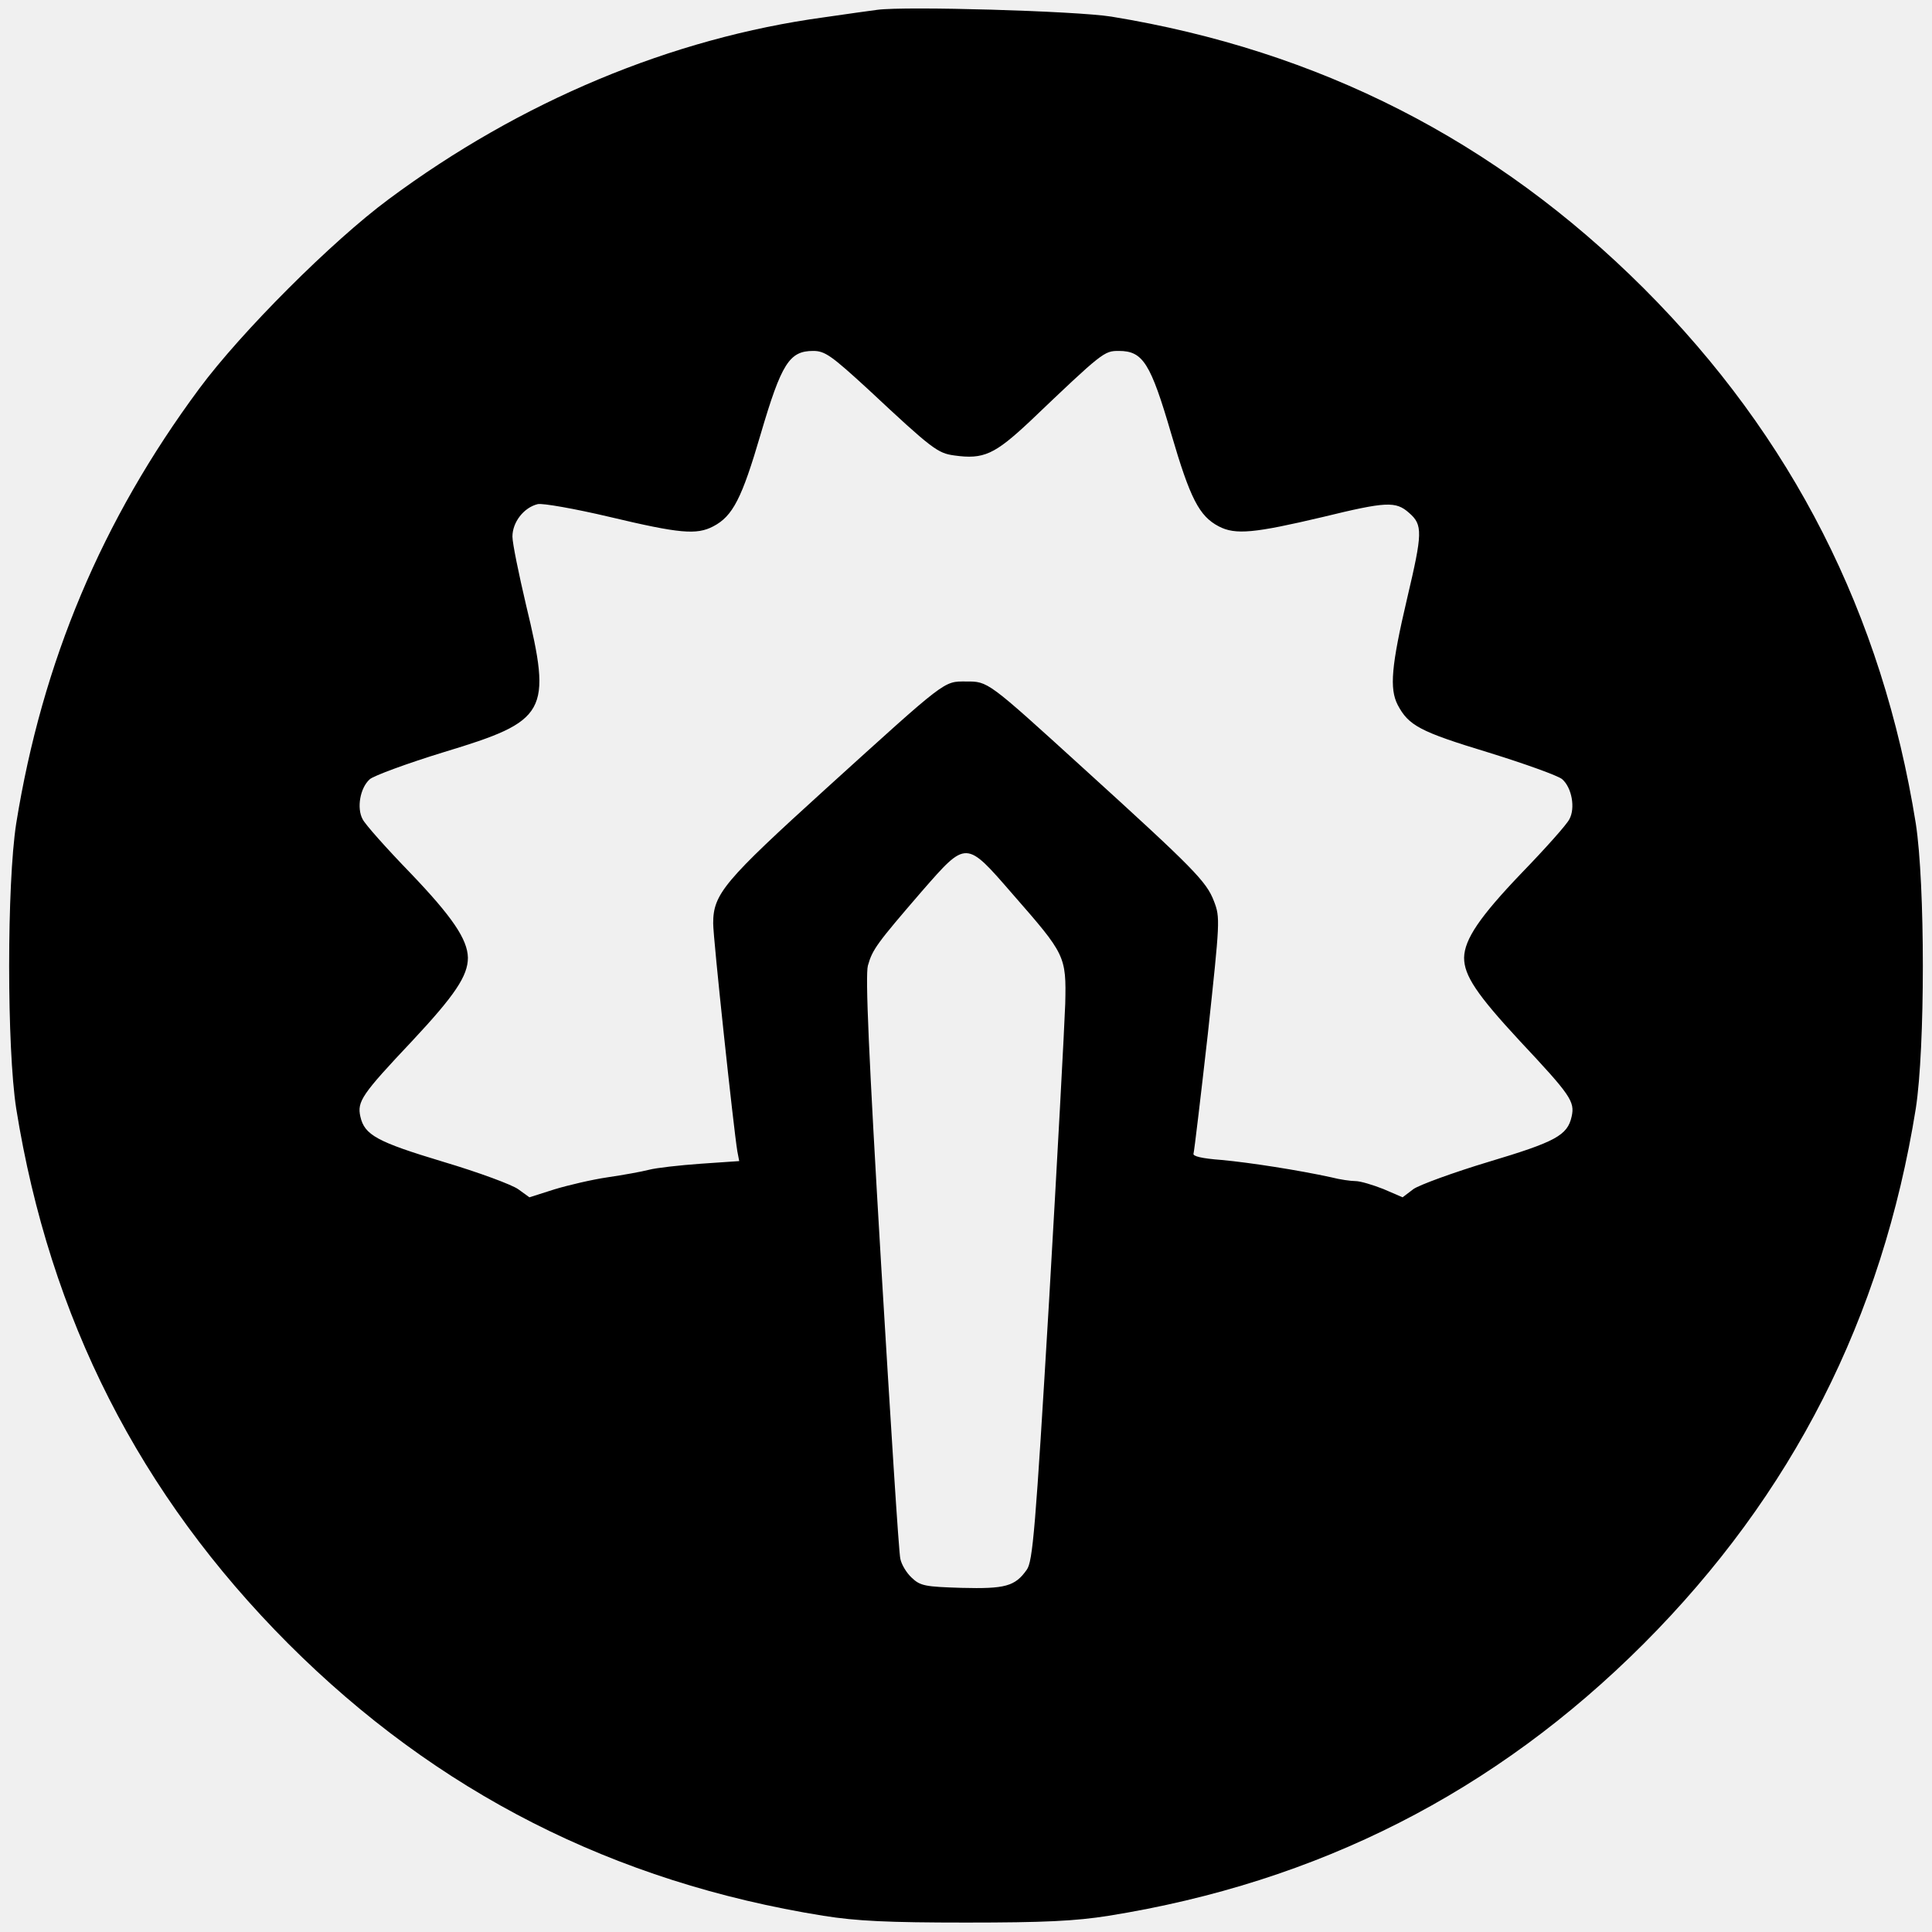
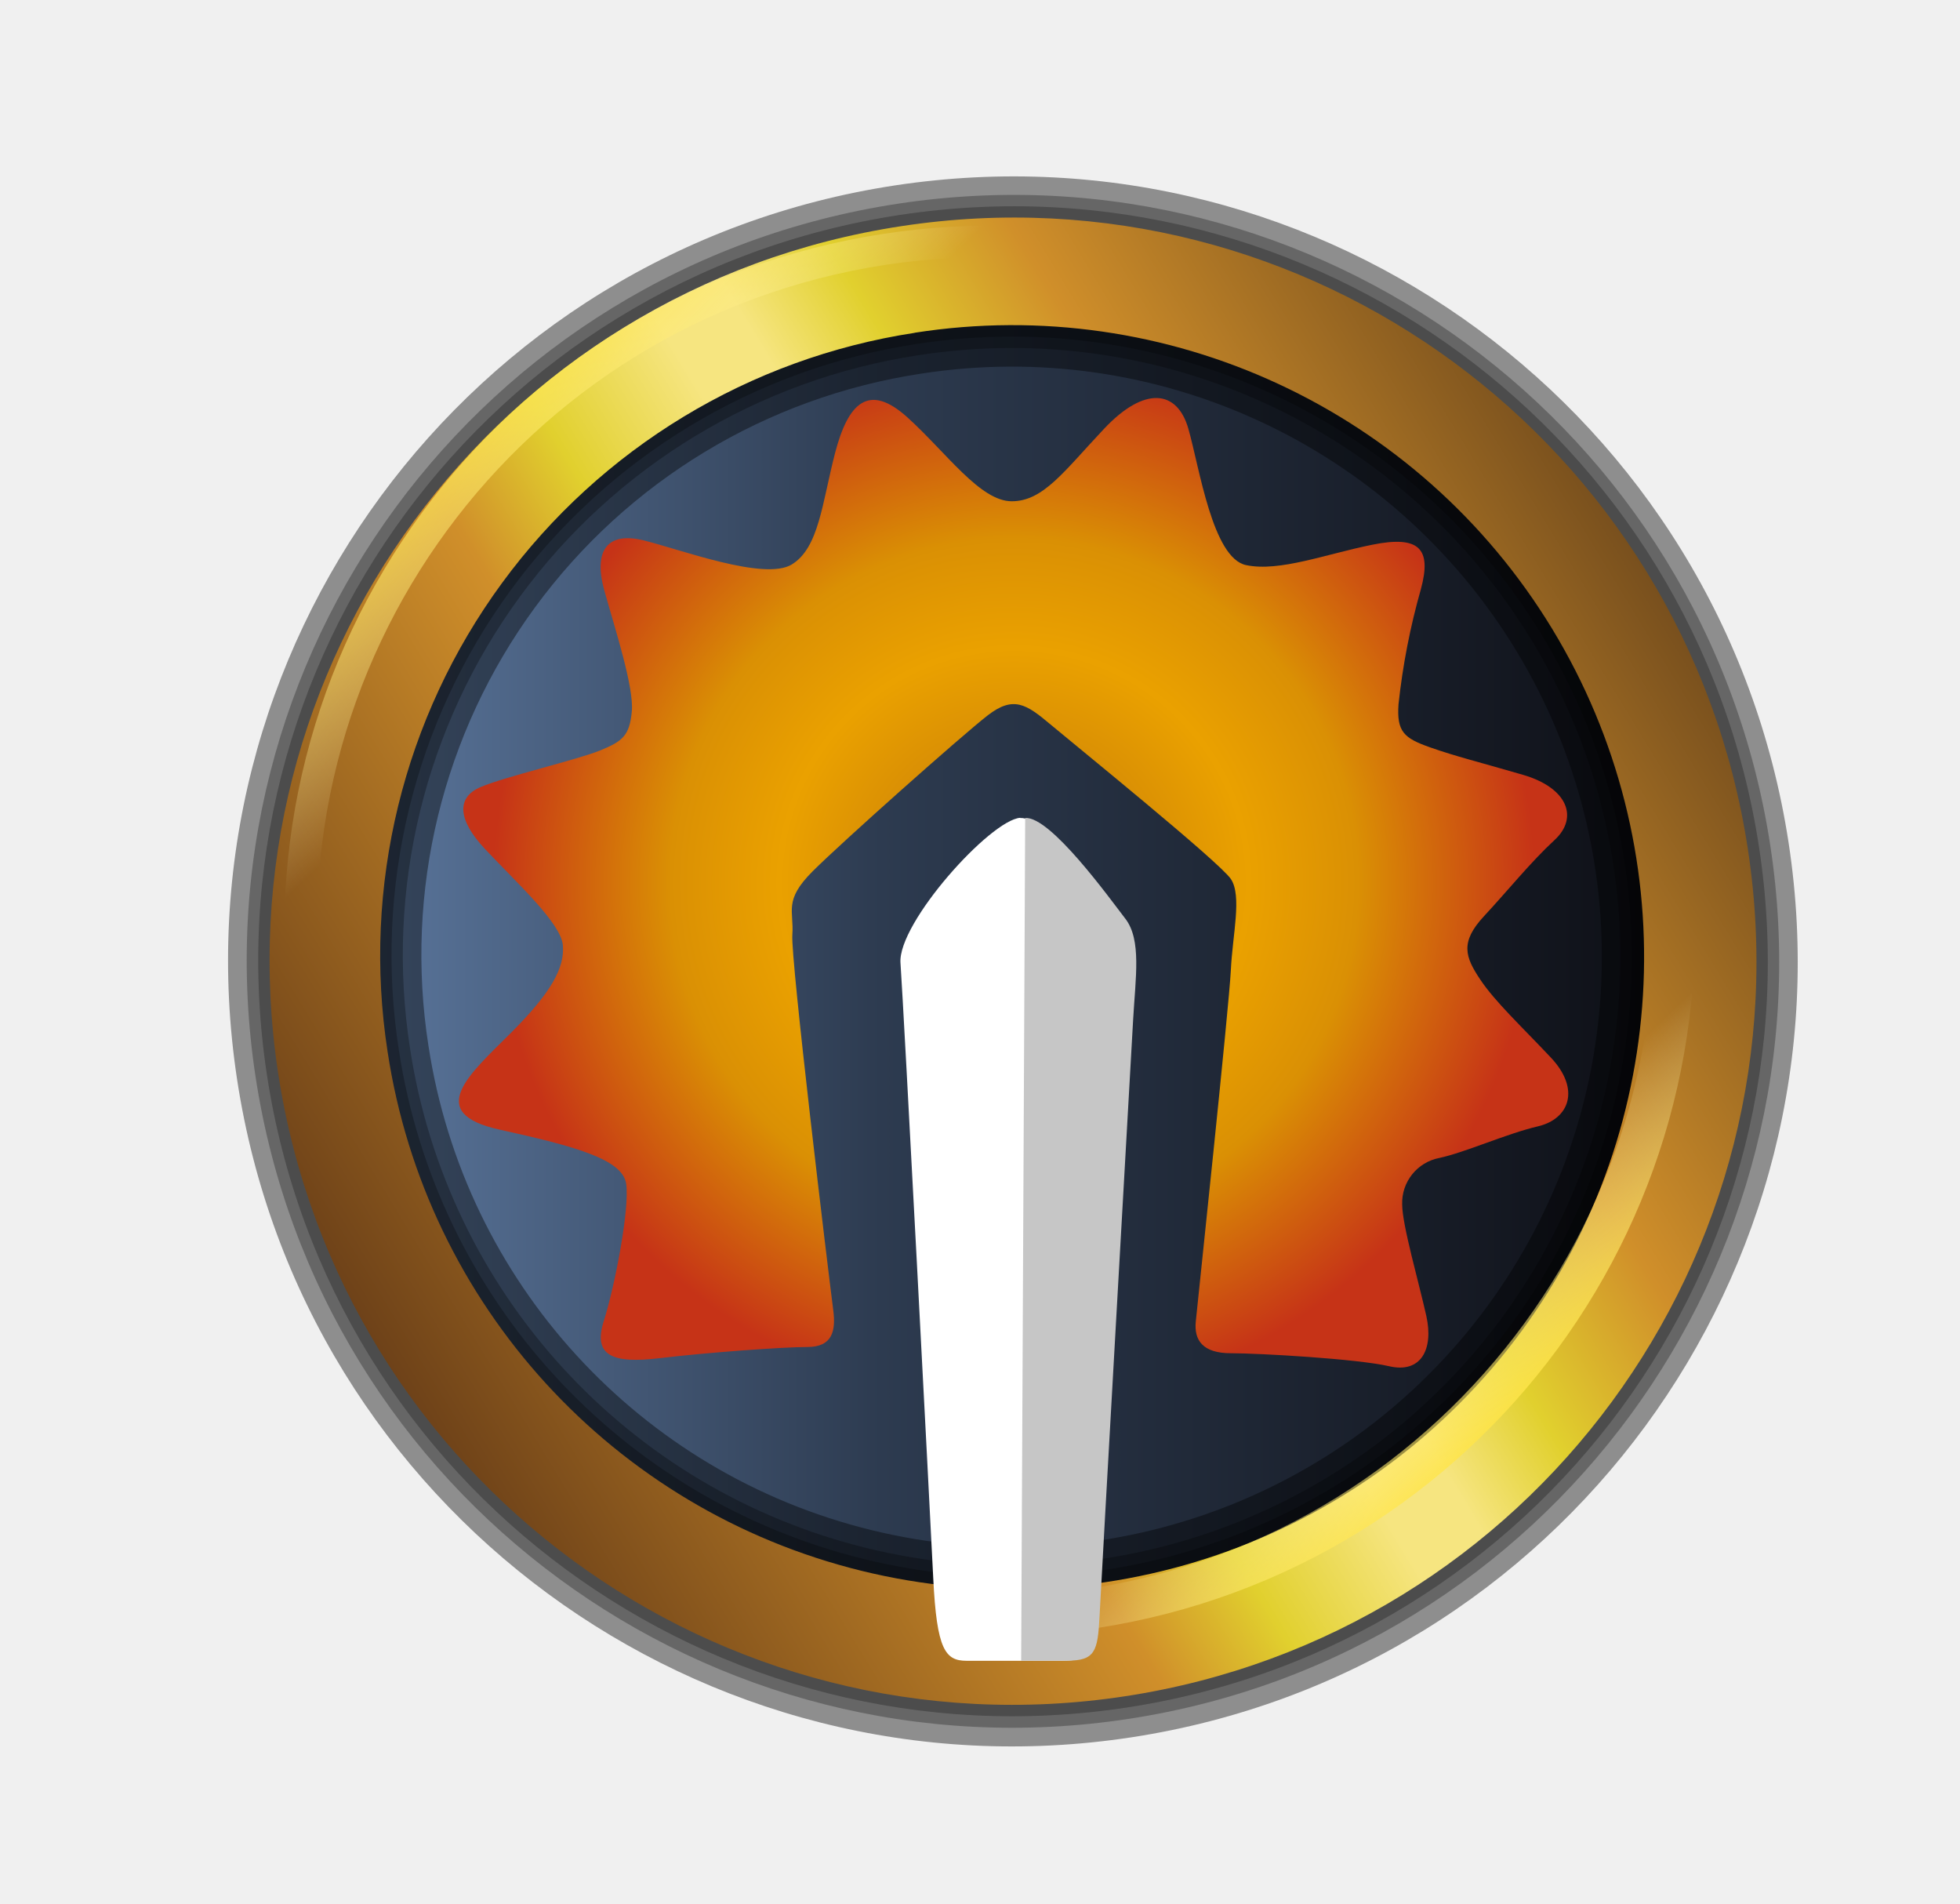
- <svg xmlns="http://www.w3.org/2000/svg" version="1.0" width="512pt" height="512pt" viewBox="0 0 512 512" preserveAspectRatio="xMidYMid meet">
-   <g transform="translate(0,512) scale(0.1,-0.1)" fill="#000000" stroke="none">
-     <path d="M2325 5094 c-16 -2 -80 -11 -142 -20 -403 -55 -803 -222 -1153 -482 -150 -111 -391 -352 -502 -502 -258 -348 -416 -724 -485 -1152 -25 -161 -25 -595 0 -756 89 -555 327 -1023 721 -1418 394 -394 863 -632 1418 -721 88 -14 171 -18 378 -18 207 0 290 4 378 18 555 89 1024 327 1418 721 394 395 632 863 721 1418 25 161 25 595 0 756 -89 555 -327 1024 -721 1418 -393 392 -860 630 -1411 720 -95 15 -545 28 -620 18z m-24 -1006 c170 -159 184 -169 228 -175 78 -11 107 3 200 90 194 185 197 187 236 187 64 0 84 -32 139 -220 50 -171 74 -218 126 -245 44 -23 94 -18 276 25 168 41 193 42 228 11 37 -32 36 -53 -5 -227 -42 -179 -47 -239 -25 -282 29 -55 59 -71 240 -126 97 -30 186 -62 196 -71 26 -23 35 -77 19 -106 -6 -13 -64 -78 -127 -143 -110 -115 -151 -175 -152 -224 0 -47 33 -97 148 -221 134 -143 146 -160 137 -200 -11 -50 -43 -67 -220 -120 -93 -28 -183 -61 -199 -72 l-29 -22 -51 22 c-28 11 -61 21 -74 21 -12 0 -41 4 -64 10 -87 19 -215 39 -291 46 -53 4 -77 10 -74 17 2 7 19 150 38 318 32 299 33 307 16 351 -20 52 -52 85 -347 353 -254 231 -251 229 -310 229 -60 0 -50 7 -370 -283 -271 -246 -300 -280 -300 -358 0 -40 54 -543 64 -604 l5 -26 -102 -7 c-56 -4 -118 -11 -137 -16 -19 -5 -69 -14 -110 -20 -41 -6 -105 -21 -141 -32 l-66 -21 -29 21 c-16 12 -105 45 -199 73 -176 53 -209 71 -220 120 -9 40 4 59 137 200 114 122 148 173 148 221 -1 49 -42 109 -152 224 -63 65 -121 130 -127 143 -16 29 -7 83 19 106 10 9 99 42 197 72 274 83 286 104 217 390 -19 81 -36 163 -36 181 0 38 30 77 67 86 12 3 98 -12 191 -34 185 -44 230 -48 274 -25 52 27 76 74 126 245 55 187 76 220 139 220 31 0 48 -12 146 -102z m383 -1338 c139 -159 142 -163 139 -290 -2 -58 -21 -413 -43 -790 -36 -604 -43 -688 -59 -710 -31 -44 -57 -51 -173 -48 -96 3 -109 5 -132 27 -14 13 -27 35 -30 50 -4 14 -26 366 -51 781 -33 555 -42 765 -35 791 12 43 24 59 143 197 119 136 116 136 241 -8z" />
-   </g>
+ <svg xmlns="http://www.w3.org/2000/svg" id="Layer_1" data-name="Layer 1" viewBox="0 0 214.05 207.84">
+   <defs>
+     <style>.cls-1{fill:url(#linear-gradient);}.cls-2,.cls-3,.cls-4{fill:#000100;}.cls-2{fill-opacity:0.26;}.cls-3{fill-opacity:0.28;}.cls-4{fill-opacity:0.41;}.cls-5{fill:url(#linear-gradient-2);}.cls-6{fill:url(#linear-gradient-3);}.cls-7{fill:url(#radial-gradient);}.cls-8{fill:#fff;}.cls-9{fill:#c6c6c6;}</style>
+     <linearGradient id="linear-gradient" x1="37.88" y1="105.32" x2="183.59" y2="105.32" gradientUnits="userSpaceOnUse">
+       <stop offset="0" stop-color="#5c789f" />
+       <stop offset="0.4" stop-color="#2d3b50" />
+       <stop offset="1" stop-color="#0d0e14" />
+     </linearGradient>
+     <linearGradient id="linear-gradient-2" x1="-162.73" y1="91.3" x2="24" y2="13.57" gradientTransform="translate(174.04 40.98) rotate(-8.71)" gradientUnits="userSpaceOnUse">
+       <stop offset="0" stop-color="#502a13" />
+       <stop offset="0.35" stop-color="#d08f2a" />
+       <stop offset="0.42" stop-color="#e1d02e" />
+       <stop offset="0.5" stop-color="#f6e580" />
+       <stop offset="0.54" stop-color="#f6e580" />
+       <stop offset="0.6" stop-color="#e1d02e" />
+       <stop offset="0.69" stop-color="#d08f2a" />
+       <stop offset="1" stop-color="#462b16" />
+     </linearGradient>
+     <linearGradient id="linear-gradient-3" x1="-27.41" y1="116.46" x2="-123.93" y2="-20.33" gradientTransform="translate(174.04 40.98) rotate(-8.71)" gradientUnits="userSpaceOnUse">
+       <stop offset="0" stop-color="#ffe12b" />
+       <stop offset="0.14" stop-color="#fff7c7" stop-opacity="0" />
+       <stop offset="0.82" stop-color="#fff7c7" stop-opacity="0" />
+       <stop offset="1" stop-color="#ffe12b" />
+     </linearGradient>
+     <radialGradient id="radial-gradient" cx="110.74" cy="96.38" r="56.86" gradientUnits="userSpaceOnUse">
+       <stop offset="0" stop-color="#c43e17" />
+       <stop offset="0.28" stop-color="#da9004" />
+       <stop offset="0.45" stop-color="#eaa100" />
+       <stop offset="0.66" stop-color="#da9004" />
+       <stop offset="1" stop-color="#c63317" />
+     </radialGradient>
+   </defs>
+   <path class="cls-1" d="M177.87,133.68a73,73,0,1,1,5.72-28.36A73.15,73.15,0,0,1,177.87,133.68Z" />
+   <path class="cls-2" d="M98.26,23.47a82.42,82.42,0,1,0,93.84,69A82.39,82.39,0,0,0,98.26,23.47Zm1.82,14.09a67.71,67.71,0,1,1-56.52,77.1,67.49,67.49,0,0,1,56.52-77.1h0Z" />
+   <path class="cls-3" d="M98.07,22.24A83.67,83.67,0,1,0,193.33,92.3,83.65,83.65,0,0,0,98.07,22.24Zm2.19,16.55a66.47,66.47,0,1,1-55.48,75.69A66.24,66.24,0,0,1,100.26,38.79Z" />
+   <path class="cls-4" d="M97.76,20.24A85.7,85.7,0,1,0,195.33,92,85.71,85.71,0,0,0,97.76,20.24Zm2.81,20.56a64.44,64.44,0,1,1-53.78,73.37A64.17,64.17,0,0,1,100.57,40.8Z" />
+   <path id="x" class="cls-5" d="M98.45,24.69a81.18,81.18,0,1,0,92.43,68,81.13,81.13,0,0,0-92.43-68h0Zm1.44,11.64a69,69,0,1,1-57.56,78.51A68.76,68.76,0,0,1,99.89,36.34Z" />
+   <path class="cls-6" d="M96.5,25.53A77,77,0,1,0,184.18,90,76.9,76.9,0,0,0,96.5,25.53Zm0.18,3.39a73,73,0,0,1,83.07,61.2c6.11,39.87-21.18,77.28-60.92,83.36A73.12,73.12,0,0,1,96.68,28.92h0Z" />
+   <path class="cls-7" d="M91,143.06c-0.58-4.47-4.67-38.38-4.47-41s-1-3.72,2.23-6.94,16.25-14.79,19.09-17,4.26-1.22,6.9,1,18.43,15,19.67,16.85,0.18,6.09,0,9.95-3.63,36.35-3.83,38.38,0.76,3.45,3.83,3.45,13.83,0.61,17.29,1.42,4.87-1.83,4.06-5.48-2.64-9.95-2.64-12.18a5,5,0,0,1,4.06-5.08c2.84-.61,7.31-2.64,10.76-3.45s4.67-4.06,1.42-7.51-6.09-6.09-7.72-8.53-2.23-4.06.41-6.9,5.08-5.89,7.72-8.33,1.42-5.69-3.45-7.11-7.31-2-10.15-3-3.66-1.69-3.45-4.7a75.23,75.23,0,0,1,2.44-12.56c1.22-4.47-.2-5.89-5.28-4.87s-10.15,3-13.81,2.23S131,51.08,129.78,46.81s-4.8-4.67-9.2,0-6.64,7.92-10.09,7.92-7.11-5.28-11.37-9.14S92.62,44,91.2,49.45s-1.75,10.36-4.73,12.18S74.35,60,70.29,59,64.81,60.21,66,64.48s3.25,10.56,3,13.2-1,3.25-3.47,4.26-10.42,2.87-13.06,4-2.49,3.57.48,6.74c3.45,3.68,8.32,8.1,8.52,10.53s-1.21,5.1-5.68,9.57-9.54,8.73-1.22,10.56,13.4,3.25,13.81,5.89-1.22,11.17-2.44,15,1,4.67,6.09,4.06,13.42-1.22,16.15-1.22S91.29,145.31,91,143.06Z" />
+   <path class="cls-8" d="M111.43,89.32c2.76-.22,9.15,8.69,10.94,11s1.11,6.39.85,11-3.47,61.32-3.67,65.16-0.49,4.85-3.56,4.85-7.94,0-10.43,0c-2.31,0-3.26-1.17-3.64-9-0.43-8.69-3.2-61.78-3.58-67.2-0.3-4.36,9.8-15.59,13.08-15.84" />
+   <path class="cls-9" d="M111.52,181.32h5c3.07,0,3.37-1,3.56-4.85s3.41-60.56,3.67-65.16,0.93-8.69-.85-11-8.18-11.2-10.94-11Z" />
</svg>
